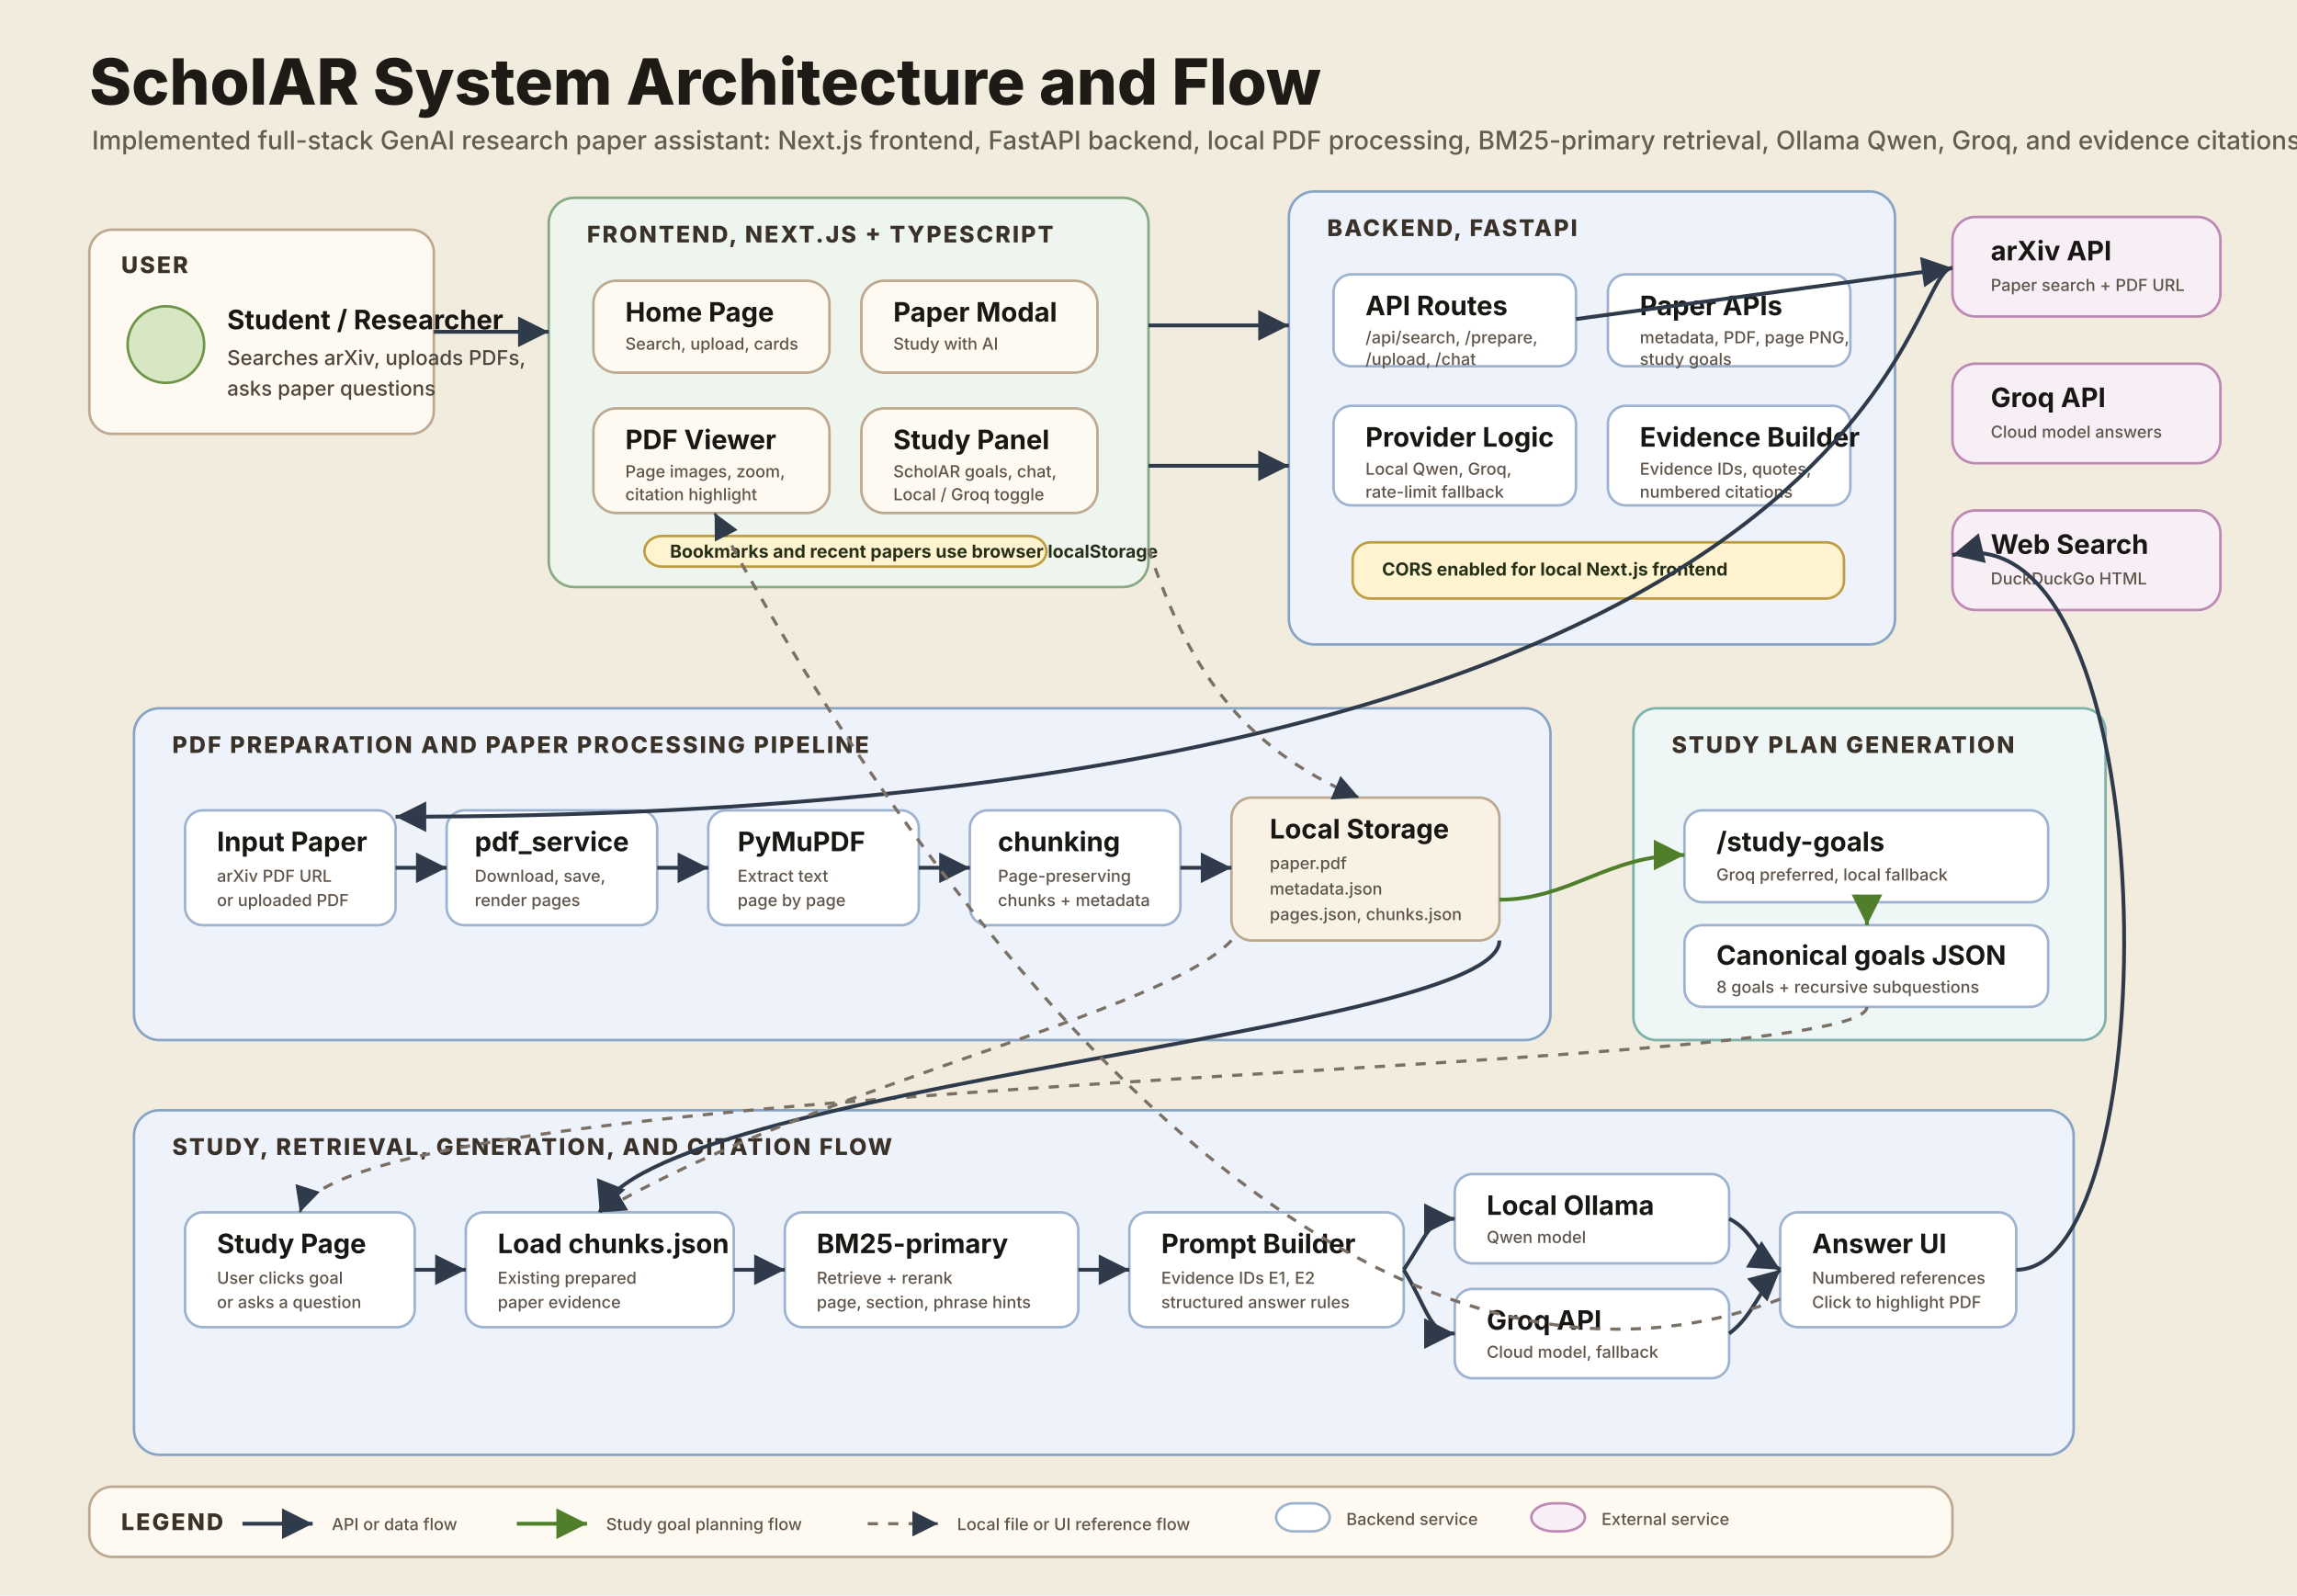
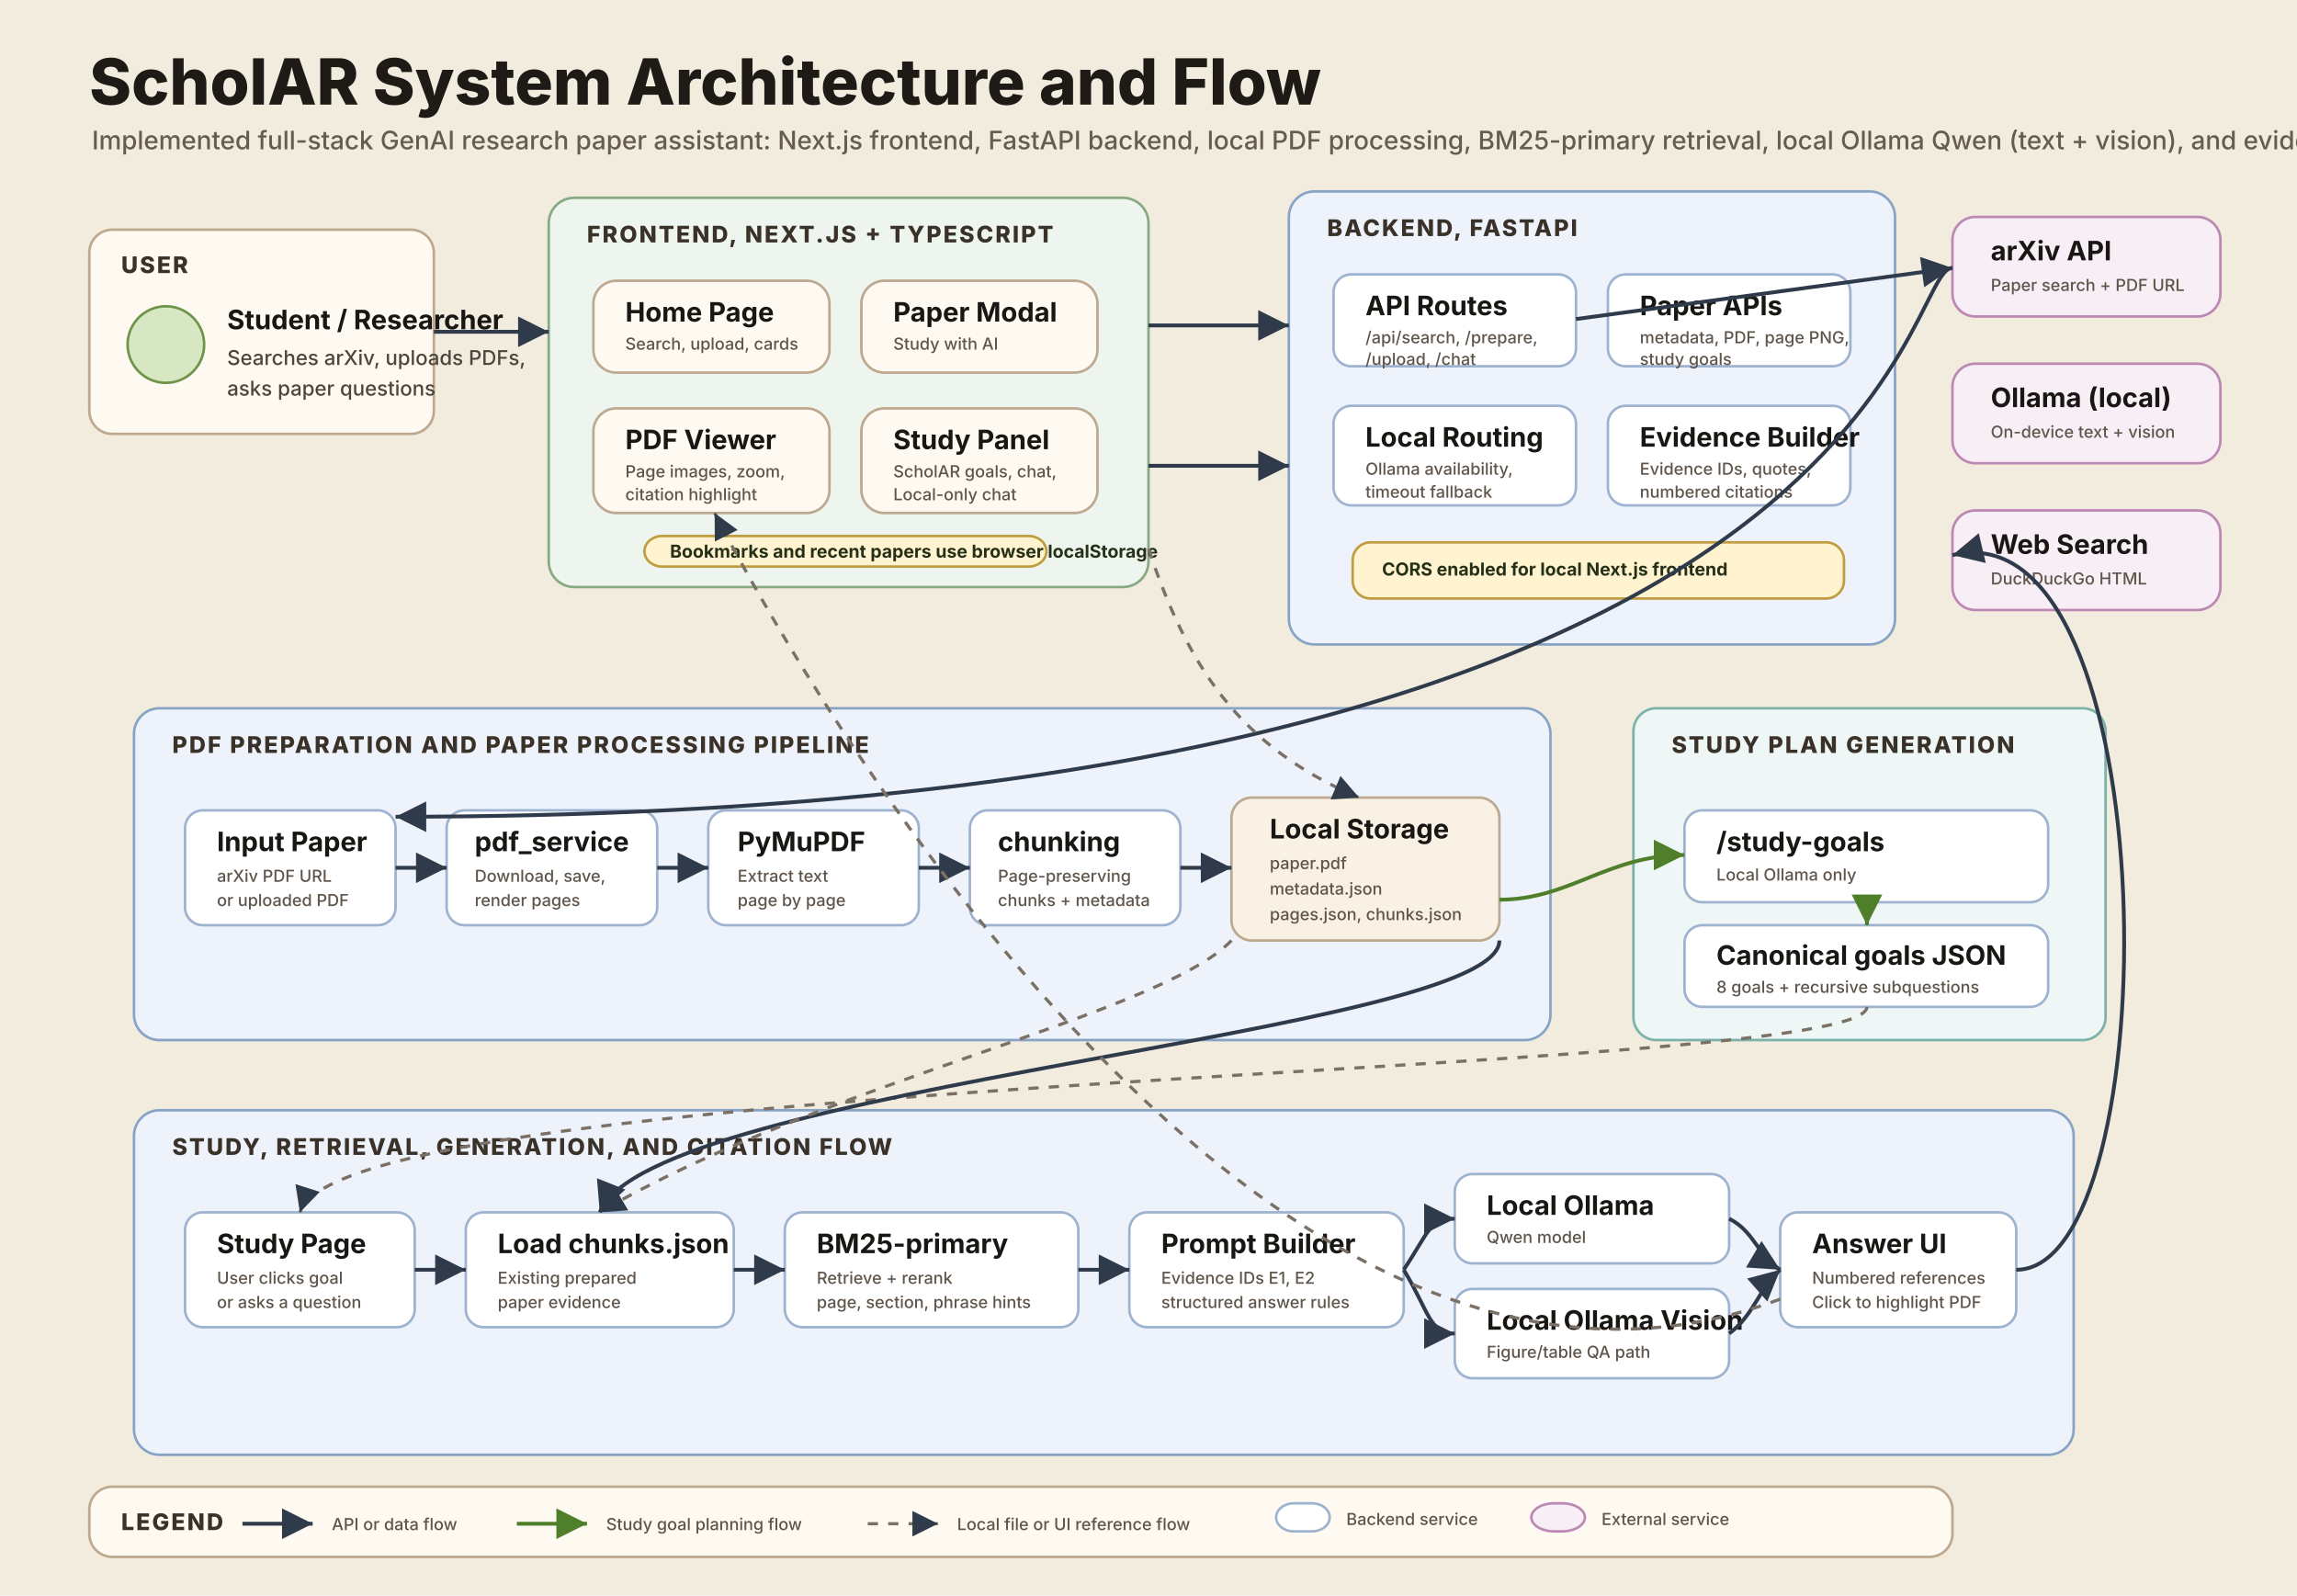
<svg xmlns="http://www.w3.org/2000/svg" width="1800" height="1250" viewBox="0 0 1800 1250">
  <defs>
    <marker id="arrow" markerWidth="12" markerHeight="12" refX="10" refY="6" orient="auto" markerUnits="strokeWidth">
      <path d="M2,2 L10,6 L2,10 Z" fill="#2f3a4a" />
    </marker>
    <marker id="arrowGreen" markerWidth="12" markerHeight="12" refX="10" refY="6" orient="auto" markerUnits="strokeWidth">
      <path d="M2,2 L10,6 L2,10 Z" fill="#4f7f2a" />
    </marker>
    <style>
      .bg { fill: #f2ecdf; }
      .title { font-family: Inter, Arial, sans-serif; font-size: 50px; font-weight: 800; fill: #1e1a16; }
      .subtitle { font-family: Inter, Arial, sans-serif; font-size: 20px; font-weight: 500; fill: #665c50; }
      .section-title { font-family: Inter, Arial, sans-serif; font-size: 18px; font-weight: 800; fill: #3a3128; letter-spacing: 1.5px; }
      .label { font-family: Inter, Arial, sans-serif; font-size: 21px; font-weight: 750; fill: #191714; }
      .small { font-family: Inter, Arial, sans-serif; font-size: 16px; font-weight: 500; fill: #4e463d; }
      .tiny { font-family: Inter, Arial, sans-serif; font-size: 13px; font-weight: 500; fill: #5f554b; }
      .pill { font-family: Inter, Arial, sans-serif; font-size: 14px; font-weight: 750; fill: #263018; }
      .box { fill: #fffaf1; stroke: #bda98f; stroke-width: 2; rx: 18; }
      .frontend { fill: #eef5ef; stroke: #88a982; stroke-width: 2; rx: 20; }
      .backend { fill: #eef3fb; stroke: #88a4c5; stroke-width: 2; rx: 20; }
      .service { fill: #ffffff; stroke: #9eb3cf; stroke-width: 2; rx: 14; }
      .store { fill: #f8f1e4; stroke: #bda98f; stroke-width: 2; rx: 16; }
      .external { fill: #f7eef6; stroke: #bd88b4; stroke-width: 2; rx: 18; }
      .eval { fill: #eff7f6; stroke: #7db2aa; stroke-width: 2; rx: 18; }
      .arrow { fill: none; stroke: #2f3a4a; stroke-width: 3; marker-end: url(#arrow); }
      .arrow2 { fill: none; stroke: #4f7f2a; stroke-width: 3; marker-end: url(#arrowGreen); }
      .dash { fill: none; stroke: #7b7065; stroke-width: 2.5; stroke-dasharray: 8 8; marker-end: url(#arrow); }
      .thin { fill: none; stroke: #2f3a4a; stroke-width: 2.2; marker-end: url(#arrow); }
      .note { fill: #fff4cf; stroke: #c09c42; stroke-width: 2; rx: 14; }
    </style>
  </defs>
  <rect class="bg" x="0" y="0" width="1800" height="1250" />
  <text class="title" x="70" y="82">ScholAR System Architecture and Flow</text>
-   <text class="subtitle" x="72" y="117">Implemented full-stack GenAI research paper assistant: Next.js frontend, FastAPI backend, local PDF processing, BM25-primary retrieval, Ollama Qwen, Groq, and evidence citations.</text>
+   <text class="subtitle" x="72" y="117">Implemented full-stack GenAI research paper assistant: Next.js frontend, FastAPI backend, local PDF processing, BM25-primary retrieval, local Ollama Qwen (text + vision), and evidence citations.</text>
  <rect class="box" x="70" y="180" width="270" height="160" />
  <text class="section-title" x="95" y="214">USER</text>
  <circle cx="130" cy="270" r="30" fill="#d8e7c3" stroke="#6e9449" stroke-width="2" />
  <text class="label" x="178" y="258">Student / Researcher</text>
  <text class="small" x="178" y="286">Searches arXiv, uploads PDFs,</text>
  <text class="small" x="178" y="310">asks paper questions</text>
  <rect class="frontend" x="430" y="155" width="470" height="305" />
  <text class="section-title" x="460" y="190">FRONTEND, NEXT.JS + TYPESCRIPT</text>
  <rect class="box" x="465" y="220" width="185" height="72" />
  <text class="label" x="490" y="252">Home Page</text>
  <text class="tiny" x="490" y="274">Search, upload, cards</text>
  <rect class="box" x="675" y="220" width="185" height="72" />
  <text class="label" x="700" y="252">Paper Modal</text>
  <text class="tiny" x="700" y="274">Study with AI</text>
  <rect class="box" x="465" y="320" width="185" height="82" />
  <text class="label" x="490" y="352">PDF Viewer</text>
  <text class="tiny" x="490" y="374">Page images, zoom,</text>
  <text class="tiny" x="490" y="392">citation highlight</text>
  <rect class="box" x="675" y="320" width="185" height="82" />
  <text class="label" x="700" y="352">Study Panel</text>
  <text class="tiny" x="700" y="374">ScholAR goals, chat,</text>
-   <text class="tiny" x="700" y="392">Local / Groq toggle</text>
+   <text class="tiny" x="700" y="392">Local-only chat</text>
  <rect class="note" x="505" y="420" width="315" height="24" />
  <text class="pill" x="525" y="437">Bookmarks and recent papers use browser localStorage</text>
  <rect class="backend" x="1010" y="150" width="475" height="355" />
  <text class="section-title" x="1040" y="185">BACKEND, FASTAPI</text>
  <rect class="service" x="1045" y="215" width="190" height="72" />
  <text class="label" x="1070" y="247">API Routes</text>
  <text class="tiny" x="1070" y="269">/api/search, /prepare,</text>
  <text class="tiny" x="1070" y="286">/upload, /chat</text>
  <rect class="service" x="1260" y="215" width="190" height="72" />
  <text class="label" x="1285" y="247">Paper APIs</text>
  <text class="tiny" x="1285" y="269">metadata, PDF, page PNG,</text>
  <text class="tiny" x="1285" y="286">study goals</text>
  <rect class="service" x="1045" y="318" width="190" height="78" />
-   <text class="label" x="1070" y="350">Provider Logic</text>
-   <text class="tiny" x="1070" y="372">Local Qwen, Groq,</text>
-   <text class="tiny" x="1070" y="390">rate-limit fallback</text>
+   <text class="label" x="1070" y="350">Local Routing</text>
+   <text class="tiny" x="1070" y="372">Ollama availability,</text>
+   <text class="tiny" x="1070" y="390">timeout fallback</text>
  <rect class="service" x="1260" y="318" width="190" height="78" />
  <text class="label" x="1285" y="350">Evidence Builder</text>
  <text class="tiny" x="1285" y="372">Evidence IDs, quotes,</text>
  <text class="tiny" x="1285" y="390">numbered citations</text>
  <rect class="note" x="1060" y="425" width="385" height="44" />
  <text class="pill" x="1083" y="451">CORS enabled for local Next.js frontend</text>
  <rect class="external" x="1530" y="170" width="210" height="78" />
  <text class="label" x="1560" y="204">arXiv API</text>
  <text class="tiny" x="1560" y="228">Paper search + PDF URL</text>
  <rect class="external" x="1530" y="285" width="210" height="78" />
-   <text class="label" x="1560" y="319">Groq API</text>
-   <text class="tiny" x="1560" y="343">Cloud model answers</text>
+   <text class="label" x="1560" y="319">Ollama (local)</text>
+   <text class="tiny" x="1560" y="343">On-device text + vision</text>
  <rect class="external" x="1530" y="400" width="210" height="78" />
  <text class="label" x="1560" y="434">Web Search</text>
  <text class="tiny" x="1560" y="458">DuckDuckGo HTML</text>
  <rect class="backend" x="105" y="555" width="1110" height="260" />
  <text class="section-title" x="135" y="590">PDF PREPARATION AND PAPER PROCESSING PIPELINE</text>
  <rect class="service" x="145" y="635" width="165" height="90" />
  <text class="label" x="170" y="667">Input Paper</text>
  <text class="tiny" x="170" y="691">arXiv PDF URL</text>
  <text class="tiny" x="170" y="710">or uploaded PDF</text>
  <rect class="service" x="350" y="635" width="165" height="90" />
  <text class="label" x="372" y="667">pdf_service</text>
  <text class="tiny" x="372" y="691">Download, save,</text>
  <text class="tiny" x="372" y="710">render pages</text>
  <rect class="service" x="555" y="635" width="165" height="90" />
  <text class="label" x="578" y="667">PyMuPDF</text>
  <text class="tiny" x="578" y="691">Extract text</text>
  <text class="tiny" x="578" y="710">page by page</text>
  <rect class="service" x="760" y="635" width="165" height="90" />
  <text class="label" x="782" y="667">chunking</text>
  <text class="tiny" x="782" y="691">Page-preserving</text>
  <text class="tiny" x="782" y="710">chunks + metadata</text>
  <rect class="store" x="965" y="625" width="210" height="112" />
  <text class="label" x="995" y="657">Local Storage</text>
  <text class="tiny" x="995" y="681">paper.pdf</text>
  <text class="tiny" x="995" y="701">metadata.json</text>
  <text class="tiny" x="995" y="721">pages.json, chunks.json</text>
  <path class="arrow" d="M310 680 L350 680" />
  <path class="arrow" d="M515 680 L555 680" />
  <path class="arrow" d="M720 680 L760 680" />
  <path class="arrow" d="M925 680 L965 680" />
  <rect class="backend" x="105" y="870" width="1520" height="270" />
  <text class="section-title" x="135" y="905">STUDY, RETRIEVAL, GENERATION, AND CITATION FLOW</text>
  <rect class="service" x="145" y="950" width="180" height="90" />
  <text class="label" x="170" y="982">Study Page</text>
  <text class="tiny" x="170" y="1006">User clicks goal</text>
  <text class="tiny" x="170" y="1025">or asks a question</text>
  <rect class="service" x="365" y="950" width="210" height="90" />
  <text class="label" x="390" y="982">Load chunks.json</text>
  <text class="tiny" x="390" y="1006">Existing prepared</text>
  <text class="tiny" x="390" y="1025">paper evidence</text>
  <rect class="service" x="615" y="950" width="230" height="90" />
  <text class="label" x="640" y="982">BM25-primary</text>
  <text class="tiny" x="640" y="1006">Retrieve + rerank</text>
  <text class="tiny" x="640" y="1025">page, section, phrase hints</text>
  <rect class="service" x="885" y="950" width="215" height="90" />
  <text class="label" x="910" y="982">Prompt Builder</text>
  <text class="tiny" x="910" y="1006">Evidence IDs E1, E2</text>
  <text class="tiny" x="910" y="1025">structured answer rules</text>
  <rect class="service" x="1140" y="920" width="215" height="70" />
  <text class="label" x="1165" y="952">Local Ollama</text>
  <text class="tiny" x="1165" y="974">Qwen model</text>
  <rect class="service" x="1140" y="1010" width="215" height="70" />
-   <text class="label" x="1165" y="1042">Groq API</text>
-   <text class="tiny" x="1165" y="1064">Cloud model, fallback</text>
+   <text class="label" x="1165" y="1042">Local Ollama Vision</text>
+   <text class="tiny" x="1165" y="1064">Figure/table QA path</text>
  <rect class="service" x="1395" y="950" width="185" height="90" />
  <text class="label" x="1420" y="982">Answer UI</text>
  <text class="tiny" x="1420" y="1006">Numbered references</text>
  <text class="tiny" x="1420" y="1025">Click to highlight PDF</text>
  <path class="arrow" d="M325 995 L365 995" />
  <path class="arrow" d="M575 995 L615 995" />
  <path class="arrow" d="M845 995 L885 995" />
  <path class="arrow" d="M1100 995 C1120 965 1120 955 1140 955" />
  <path class="arrow" d="M1100 995 C1120 1028 1120 1045 1140 1045" />
  <path class="arrow" d="M1355 955 C1375 965 1378 985 1395 995" />
  <path class="arrow" d="M1355 1045 C1375 1030 1378 1010 1395 995" />
  <rect class="eval" x="1280" y="555" width="370" height="260" />
  <text class="section-title" x="1310" y="590">STUDY PLAN GENERATION</text>
  <rect class="service" x="1320" y="635" width="285" height="72" />
  <text class="label" x="1345" y="667">/study-goals</text>
-   <text class="tiny" x="1345" y="690">Groq preferred, local fallback</text>
+   <text class="tiny" x="1345" y="690">Local Ollama only</text>
  <rect class="service" x="1320" y="725" width="285" height="64" />
  <text class="label" x="1345" y="756">Canonical goals JSON</text>
  <text class="tiny" x="1345" y="778">8 goals + recursive subquestions</text>
  <path class="arrow2" d="M1175 705 C1230 705 1260 670 1320 670" />
  <path class="arrow2" d="M1463 707 L1463 725" />
  <path class="dash" d="M1463 789 C1463 845 270 840 235 950" />
  <path class="arrow" d="M340 260 L430 260" />
  <path class="arrow" d="M900 255 L1010 255" />
  <path class="arrow" d="M1235 250 L1530 210" />
  <path class="arrow" d="M1530 210 C1490 210 1490 640 310 640" />
  <path class="arrow" d="M900 365 L1010 365" />
  <path class="arrow" d="M1175 737 C1175 810 510 850 470 950" />
  <path class="arrow" d="M1580 995 C1700 995 1700 395 1530 435" />
  <path class="dash" d="M900 430 C930 520 970 585 1065 625" />
  <path class="dash" d="M965 737 C910 795 640 850 470 950" />
  <path class="dash" d="M1395 1018 C980 1175 610 500 560 402" />
  <rect class="box" x="70" y="1165" width="1460" height="55" />
  <text class="section-title" x="95" y="1199">LEGEND</text>
  <line x1="190" y1="1194" x2="245" y2="1194" class="arrow" />
  <text class="tiny" x="260" y="1199">API or data flow</text>
  <line x1="405" y1="1194" x2="460" y2="1194" class="arrow2" />
  <text class="tiny" x="475" y="1199">Study goal planning flow</text>
  <line x1="680" y1="1194" x2="735" y2="1194" class="dash" />
  <text class="tiny" x="750" y="1199">Local file or UI reference flow</text>
  <rect class="service" x="1000" y="1178" width="42" height="22" />
  <text class="tiny" x="1055" y="1195">Backend service</text>
  <rect class="external" x="1200" y="1178" width="42" height="22" />
  <text class="tiny" x="1255" y="1195">External service</text>
</svg>
